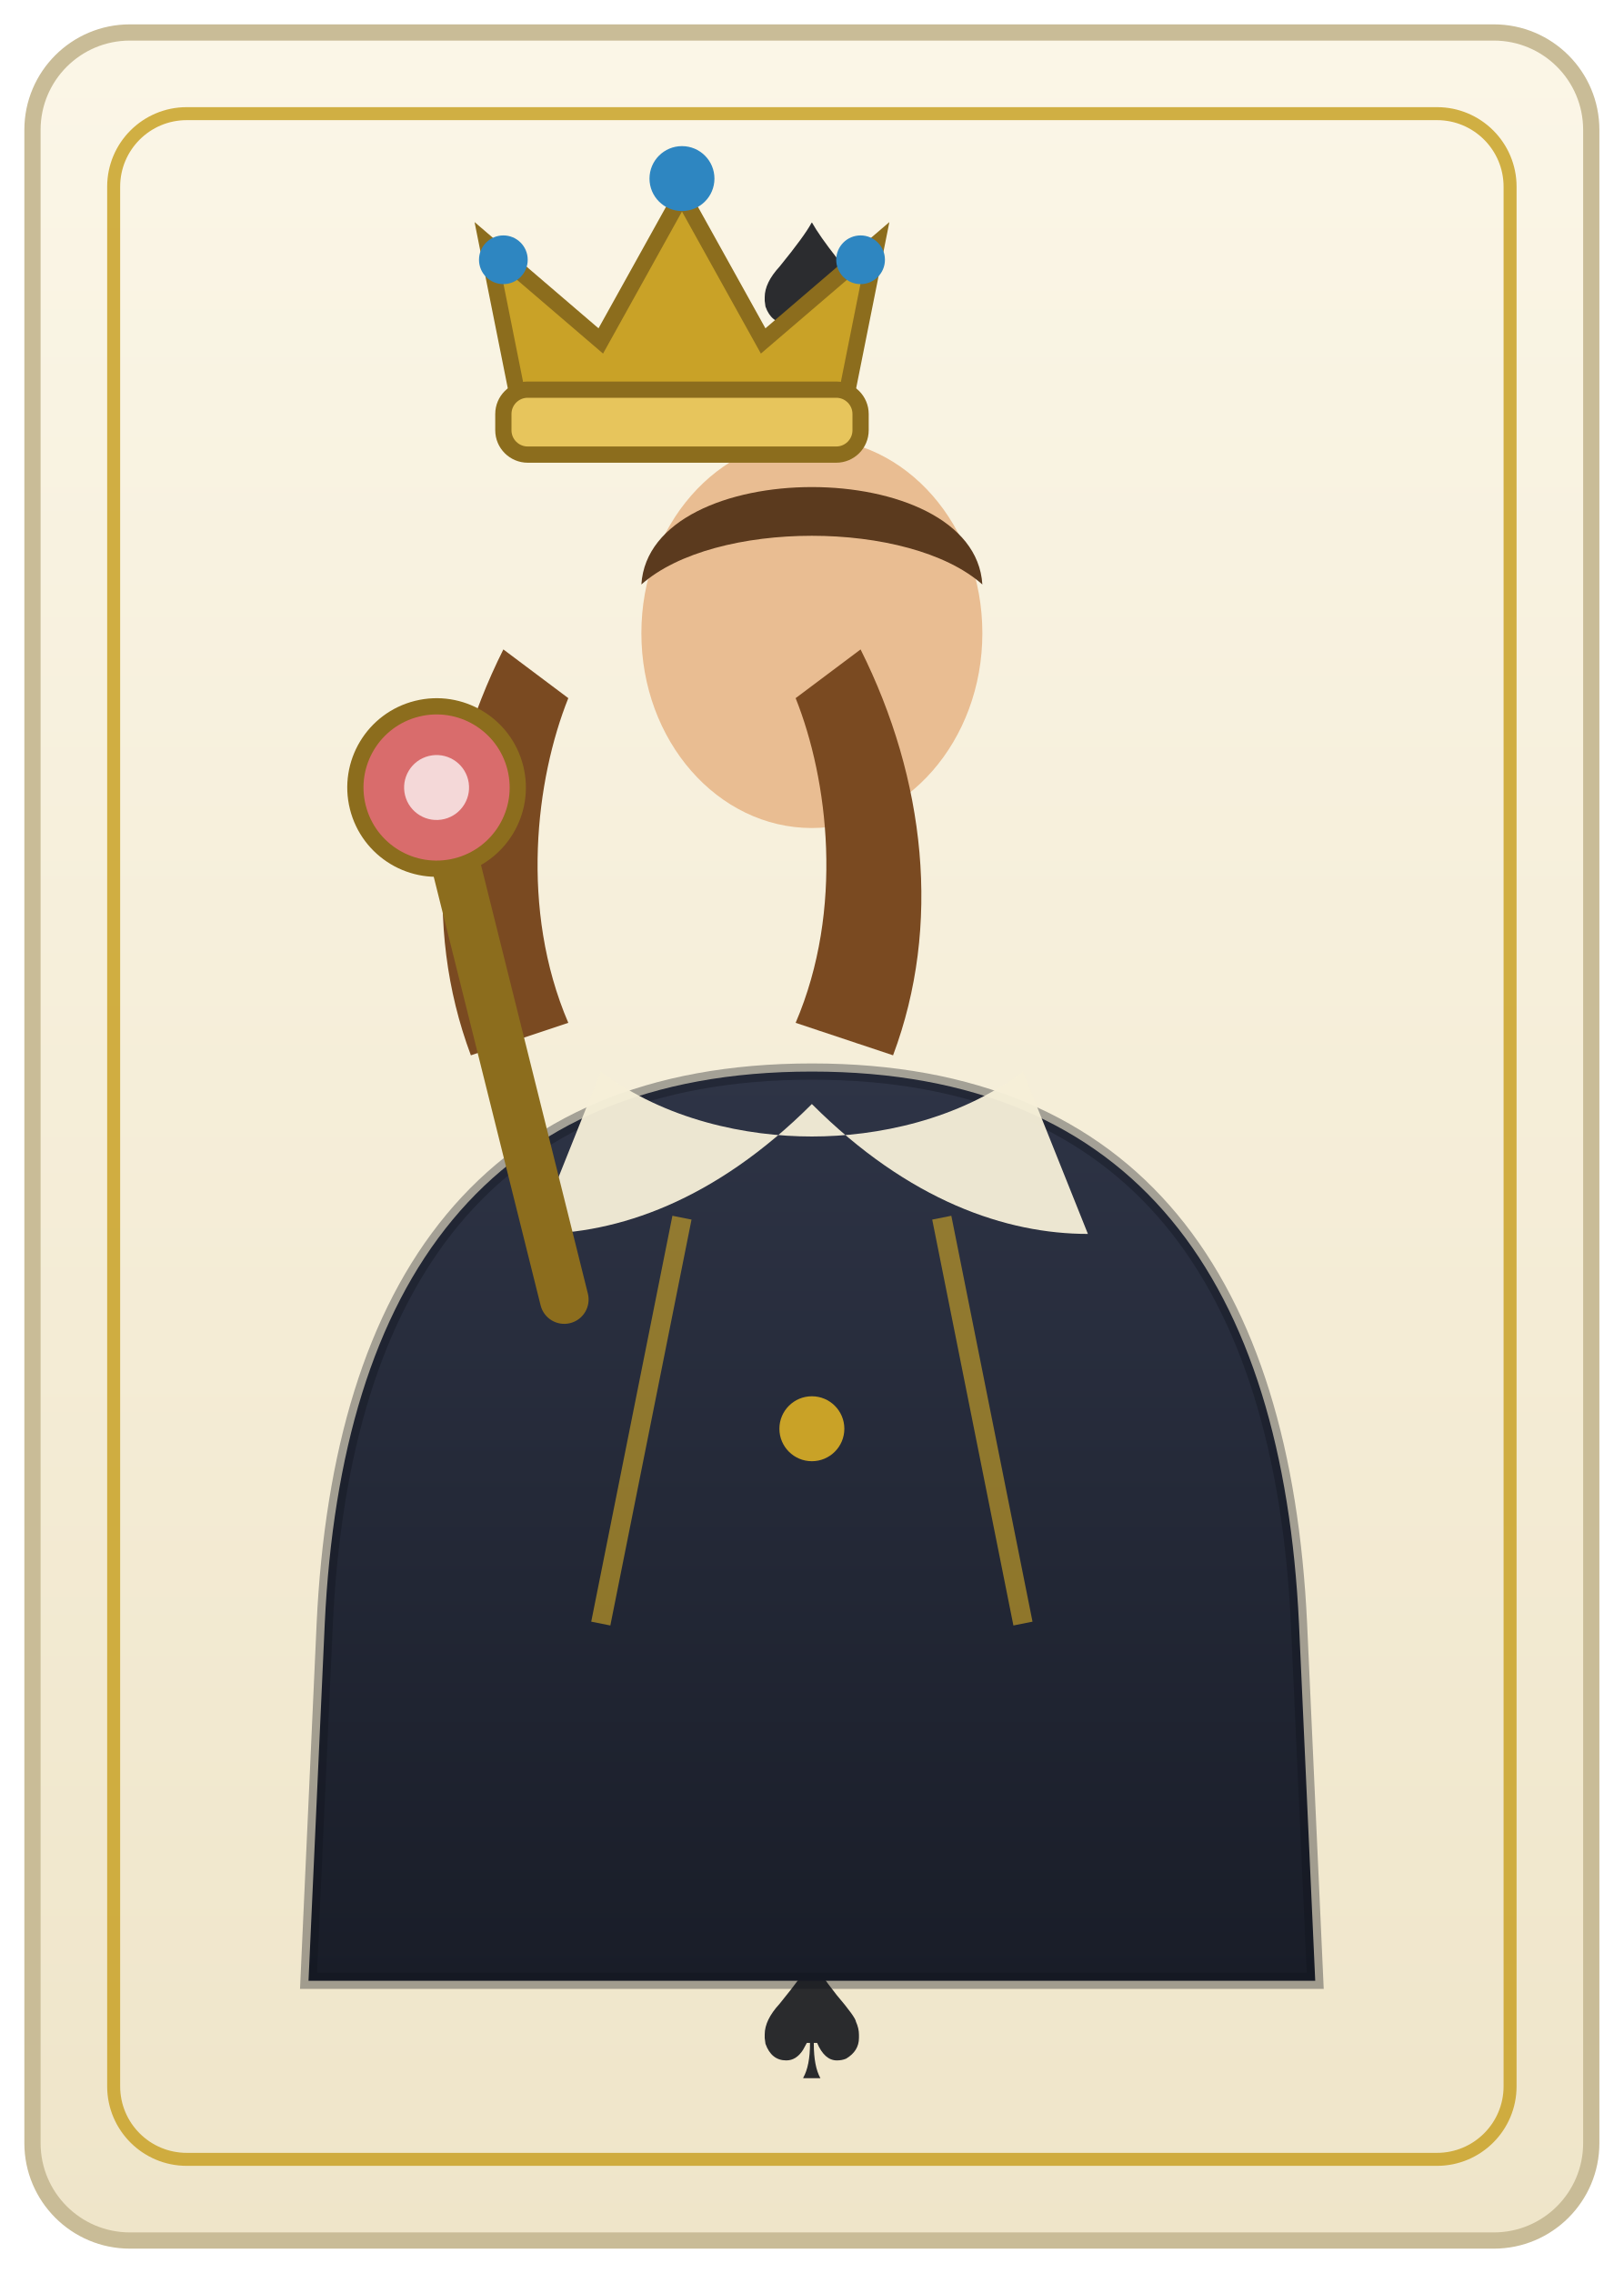
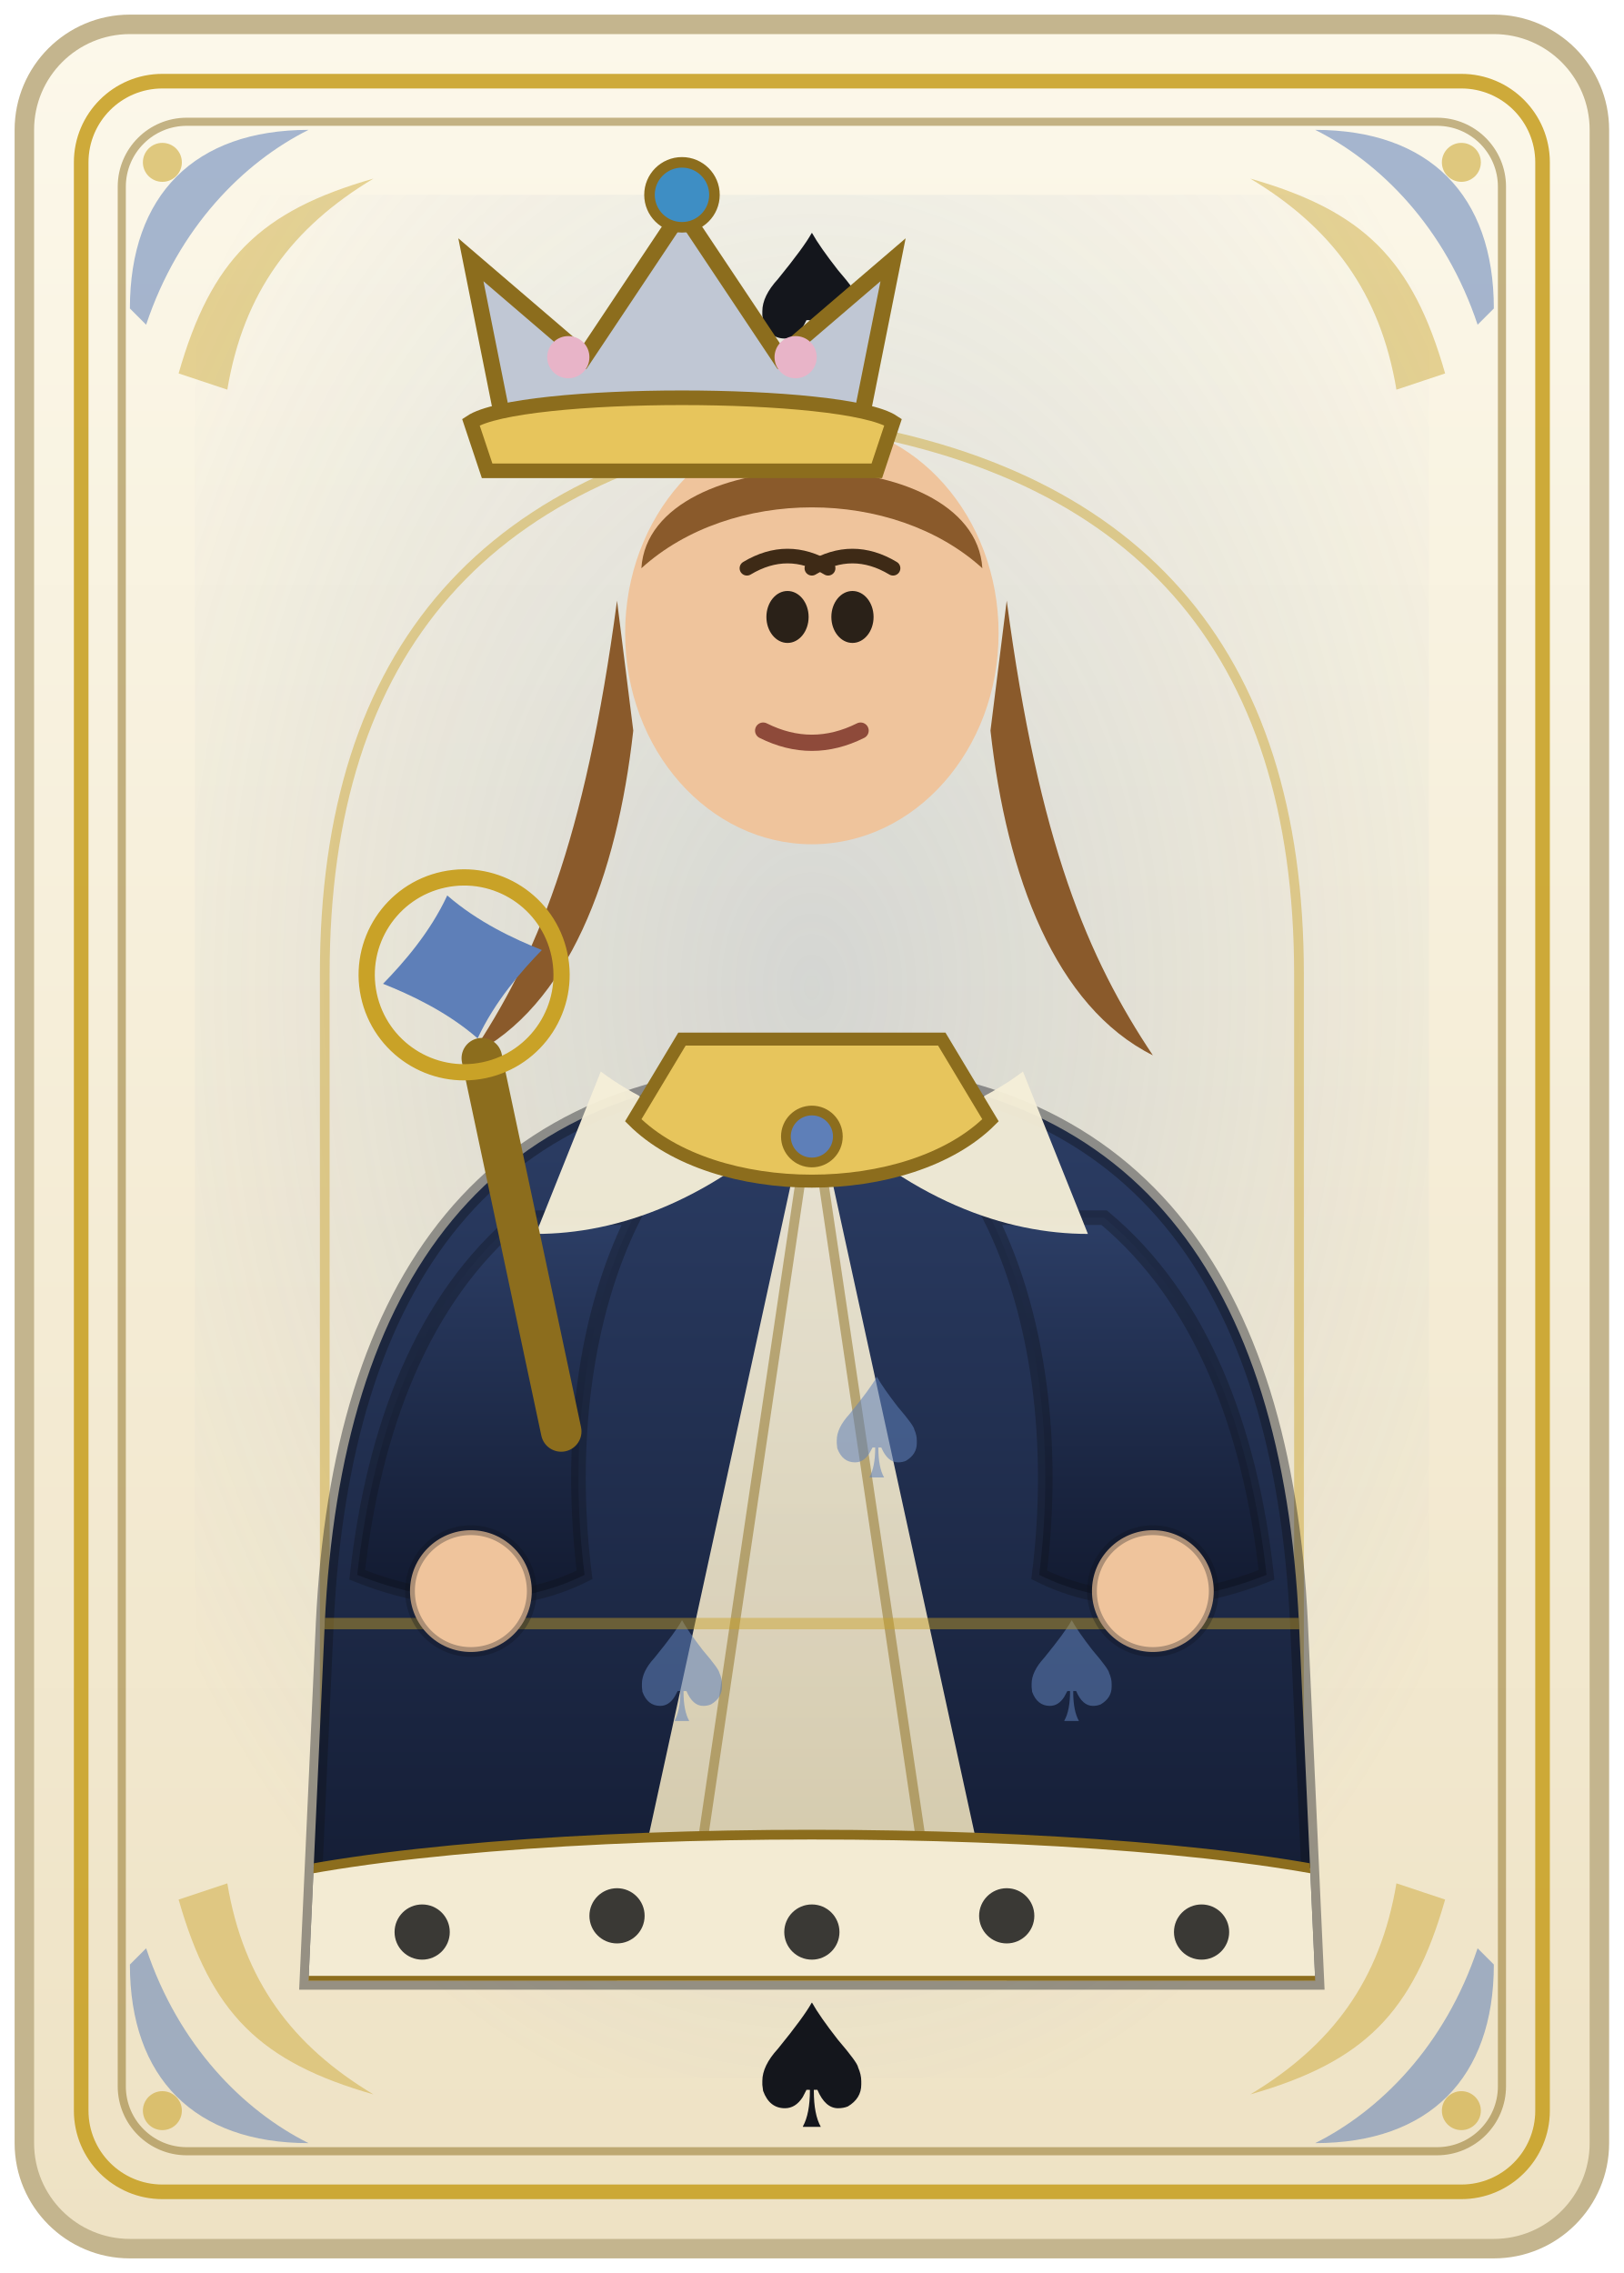
<svg xmlns="http://www.w3.org/2000/svg" viewBox="0 0 200 280">
  <defs>
    <linearGradient id="bg" x1="0" y1="0" x2="0" y2="1">
-       <stop offset="0" stop-color="#FBF6E7" />
-       <stop offset="1" stop-color="#EFE5C9" />
+       <stop offset="0" stop-color="#FCF8EA" />
+       <stop offset="1" stop-color="#EEE2C4" />
    </linearGradient>
    <linearGradient id="robe" x1="0" y1="0" x2="0" y2="1">
-       <stop offset="0" stop-color="#2E3446" />
-       <stop offset="1" stop-color="#191D28" />
+       <stop offset="0" stop-color="#2C3E66" />
+       <stop offset="1" stop-color="#121A30" />
    </linearGradient>
+     <linearGradient id="inner" x1="0" y1="0" x2="0" y2="1">
+       <stop offset="0" stop-color="#F8F2DE" />
+       <stop offset="1" stop-color="#E2D5B2" />
+     </linearGradient>
+     <radialGradient id="halo" cx="0.5" cy="0.42" r="0.62">
+       <stop offset="0" stop-color="#5E7FB8" stop-opacity="0.22" />
+       <stop offset="1" stop-color="#5E7FB8" stop-opacity="0" />
+     </radialGradient>
+     <clipPath id="robeClip">
+       <path d="M100 132 C60 132 42 158 40 200 L38 244 L162 244 L160 200 C158 158 140 132 100 132 Z" />
+     </clipPath>
  </defs>
-   <rect x="4" y="4" width="192" height="272" rx="12" fill="url(#bg)" stroke="#C9BC97" stroke-width="2" />
-   <rect x="14" y="14" width="172" height="252" rx="9" fill="none" stroke="#C9A227" stroke-width="1.6" opacity="0.85" />
-   <g opacity="0.9">
-     <text x="100" y="42" font-size="20" text-anchor="middle" fill="#14161C" font-family="Georgia, serif">♠</text>
-     <text x="100" y="256" font-size="20" text-anchor="middle" fill="#14161C" font-family="Georgia, serif">♠</text>
+   <rect x="3" y="3" width="194" height="274" rx="13" fill="url(#bg)" stroke="#C4B58E" stroke-width="2.4" />
+   <rect x="10" y="10" width="180" height="260" rx="10" fill="none" stroke="#C9A227" stroke-width="1.8" opacity="0.9" />
+   <rect x="15" y="15" width="170" height="250" rx="8" fill="none" stroke="#8C6D1D" stroke-width="1" opacity="0.5" />
+   <g transform="translate(16 16)" opacity="0.55">
+     <path d="M0 22 C0 8 8 0 22 0 C14 4 6 12 2 24 Z" fill="#5E7FB8" />
+     <path d="M6 30 C10 16 16 10 30 6 C20 12 14 20 12 32 Z" fill="#C9A227" opacity="0.8" />
+     <circle cx="4" cy="4" r="2.4" fill="#C9A227" />
  </g>
+   <g transform="translate(184 16) scale(-1 1)" opacity="0.55">
+     <path d="M0 22 C0 8 8 0 22 0 C14 4 6 12 2 24 Z" fill="#5E7FB8" />
+     <path d="M6 30 C10 16 16 10 30 6 C20 12 14 20 12 32 Z" fill="#C9A227" opacity="0.8" />
+     <circle cx="4" cy="4" r="2.4" fill="#C9A227" />
+   </g>
+   <g transform="translate(16 264) scale(1 -1)" opacity="0.55">
+     <path d="M0 22 C0 8 8 0 22 0 C14 4 6 12 2 24 Z" fill="#5E7FB8" />
+     <path d="M6 30 C10 16 16 10 30 6 C20 12 14 20 12 32 Z" fill="#C9A227" opacity="0.8" />
+     <circle cx="4" cy="4" r="2.4" fill="#C9A227" />
+   </g>
+   <g transform="translate(184 264) scale(-1 -1)" opacity="0.55">
+     <path d="M0 22 C0 8 8 0 22 0 C14 4 6 12 2 24 Z" fill="#5E7FB8" />
+     <path d="M6 30 C10 16 16 10 30 6 C20 12 14 20 12 32 Z" fill="#C9A227" opacity="0.8" />
+     <circle cx="4" cy="4" r="2.4" fill="#C9A227" />
+   </g>
+   <rect x="24" y="24" width="152" height="232" rx="7" fill="url(#halo)" />
+   <path d="M40 244 L40 120 Q40 60 100 52 Q160 60 160 120 L160 244" fill="none" stroke="#C9A227" stroke-width="1.2" opacity="0.45" />
+   <text x="100" y="44" font-size="21" text-anchor="middle" fill="#14161C" font-family="Georgia, serif">♠</text>
+   <text x="100" y="262" font-size="21" text-anchor="middle" fill="#14161C" font-family="Georgia, serif">♠</text>
  <g>
-     <path d="M100 132 C60 132 42 158 40 200 L38 244 L162 244 L160 200 C158 158 140 132 100 132 Z" fill="url(#robe)" stroke="#10131B" stroke-opacity="0.35" stroke-width="2" />
+     <path d="M100 132 C60 132 42 158 40 200 L38 244 L162 244 L160 200 C158 158 140 132 100 132 Z" fill="url(#robe)" stroke="#10131B" stroke-opacity="0.4" stroke-width="2.2" />
+     <g clip-path="url(#robeClip)">
+       <path d="M100 134 L76 244 L124 244 Z" fill="url(#inner)" opacity="0.92" />
+       <path d="M100 136 L84 244 M100 136 L116 244" stroke="#8C6D1D" stroke-width="1.2" opacity="0.5" fill="none" />
+       <text x="60" y="182" font-size="17" text-anchor="middle" fill="#5E7FB8" opacity="0.55" font-family="Georgia, serif">♠</text>
+       <text x="108" y="182" font-size="17" text-anchor="middle" fill="#5E7FB8" opacity="0.55" font-family="Georgia, serif">♠</text>
+       <text x="84" y="212" font-size="17" text-anchor="middle" fill="#5E7FB8" opacity="0.55" font-family="Georgia, serif">♠</text>
+       <text x="132" y="212" font-size="17" text-anchor="middle" fill="#5E7FB8" opacity="0.55" font-family="Georgia, serif">♠</text>
+       <text x="60" y="240" font-size="17" text-anchor="middle" fill="#5E7FB8" opacity="0.55" font-family="Georgia, serif">♠</text>
+       <text x="108" y="240" font-size="17" text-anchor="middle" fill="#5E7FB8" opacity="0.55" font-family="Georgia, serif">♠</text>
+       <path d="M30 232 C60 224 140 224 170 232 L170 244 L30 244 Z" fill="#F3EBD3" stroke="#8C6D1D" stroke-width="1.2" />
+       <g opacity="0.85">
+         <circle cx="52" cy="238" r="3.4" fill="#1A1A1A" />
+         <circle cx="76" cy="236" r="3.4" fill="#1A1A1A" />
+         <circle cx="100" cy="238" r="3.4" fill="#1A1A1A" />
+         <circle cx="124" cy="236" r="3.4" fill="#1A1A1A" />
+         <circle cx="148" cy="238" r="3.4" fill="#1A1A1A" />
+       </g>
+       <path d="M36 200 L164 200" stroke="#C9A227" stroke-width="1.4" opacity="0.45" />
+     </g>
+     <path d="M64 150 C52 160 46 176 44 194 C54 198 64 198 72 194 C70 178 72 162 78 150 Z" fill="url(#robe)" stroke="#10131B" stroke-opacity="0.35" stroke-width="1.8" />
+     <path d="M136 150 C148 160 154 176 156 194 C146 198 136 198 128 194 C130 178 128 162 122 150 Z" fill="url(#robe)" stroke="#10131B" stroke-opacity="0.35" stroke-width="1.8" />
+     <circle cx="58" cy="196" r="7.5" fill="#EFC49C" stroke="#10131B" stroke-opacity="0.3" stroke-width="1.2" />
+     <circle cx="142" cy="196" r="7.5" fill="#EFC49C" stroke="#10131B" stroke-opacity="0.3" stroke-width="1.2" />
    <path d="M100 136 C88 148 76 152 66 152 L74 132 C82 138 92 140 100 140 C108 140 118 138 126 132 L134 152 C124 152 112 148 100 136 Z" fill="#F6EFD8" opacity="0.95" />
-     <circle cx="100" cy="176" r="4" fill="#C9A227" />
-     <path d="M84 150 L74 200 M116 150 L126 200" stroke="#C9A227" stroke-width="2.4" opacity="0.65" fill="none" />
-     <ellipse cx="100" cy="78" rx="21" ry="24" fill="#E9BD92" />
-     <path d="M79 72 C80 56 120 56 121 72 C112 64 88 64 79 72 Z" fill="#5B3A1E" />
-     <path d="M62 80 C54 96 52 114 58 130 L70 126 C64 112 66 96 70 86 Z" fill="#7A4A21" />
-     <path d="M106 80 C114 96 116 114 110 130 L98 126 C104 112 102 96 98 86 Z" fill="#7A4A21" />
-     <path d="M64 50 L60 30 L74 42 L84 24 L94 42 L108 30 L104 50 Z" fill="#C9A227" stroke="#8C6D1D" stroke-width="2" />
-     <circle cx="84" cy="22" r="4" fill="#2E86C1" />
-     <circle cx="62" cy="32" r="3" fill="#2E86C1" />
-     <circle cx="106" cy="32" r="3" fill="#2E86C1" />
-     <rect x="62" y="48" width="44" height="8" rx="3" fill="#E7C55C" stroke="#8C6D1D" stroke-width="2" />
-     <g transform="rotate(-14 62 130)">
-       <rect x="59" y="102" width="6" height="62" rx="3" fill="#8C6D1D" />
-       <circle cx="62" cy="96" r="10" fill="#D96C6C" stroke="#8C6D1D" stroke-width="2" />
-       <circle cx="62" cy="96" r="4" fill="#F4D8D8" />
+     <path d="M78 138 C88 148 112 148 122 138 L116 128 L84 128 Z" fill="#E7C55C" stroke="#8C6D1D" stroke-width="1.6" />
+     <circle cx="100" cy="140" r="3.2" fill="#5E7FB8" stroke="#8C6D1D" stroke-width="1.2" />
+     <ellipse cx="100" cy="78" rx="23" ry="26" fill="#EFC49C" />
+     <path d="M76 74 C72 104 66 118 58 130 C70 124 76 108 78 90 Z" fill="#8A5A2B" />
+     <path d="M124 74 C128 104 134 118 142 130 C130 124 124 108 122 90 Z" fill="#8A5A2B" />
+     <path d="M79 70 C80 54 120 54 121 70 C110 60 90 60 79 70 Z" fill="#8A5A2B" />
+     <path d="M62 52 L58 32 L72 44 L84 26 L96 44 L110 32 L106 52 Z" fill="#C0C7D4" stroke="#8C6D1D" stroke-width="2" />
+     <circle cx="84" cy="24" r="4" fill="#3E8EC4" stroke="#8C6D1D" stroke-width="1.3" />
+     <path d="M58 52 C64 48 104 48 110 52 L108 58 L60 58 Z" fill="#E7C55C" stroke="#8C6D1D" stroke-width="1.8" />
+     <circle cx="70" cy="44" r="2.6" fill="#E8B4C8" />
+     <circle cx="98" cy="44" r="2.6" fill="#E8B4C8" />
+     <ellipse cx="97" cy="76" rx="2.6" ry="3.2" fill="#2A2118" />
+     <ellipse cx="105" cy="76" rx="2.6" ry="3.2" fill="#2A2118" />
+     <path d="M92 70 Q97 67 102 70" stroke="#3E2A16" stroke-width="1.8" fill="none" stroke-linecap="round" />
+     <path d="M100 70 Q105 67 110 70" stroke="#3E2A16" stroke-width="1.8" fill="none" stroke-linecap="round" />
+     <path d="M94 90 Q100 93 106 90" stroke="#8E4A3A" stroke-width="2" fill="none" stroke-linecap="round" />
+     <g transform="rotate(-12 58 124)">
+       <rect x="55.5" y="128" width="5" height="52" rx="2.5" fill="#8C6D1D" />
+       <circle cx="58" cy="120" r="12" fill="none" stroke="#C9A227" stroke-width="2" />
+       <path d="M58 110 C61 114 65 117 68 119 C65 121 61 124 58 128 C55 124 51 121 48 119 C51 117 55 114 58 110 Z" fill="#5E7FB8" />
    </g>
  </g>
</svg>
